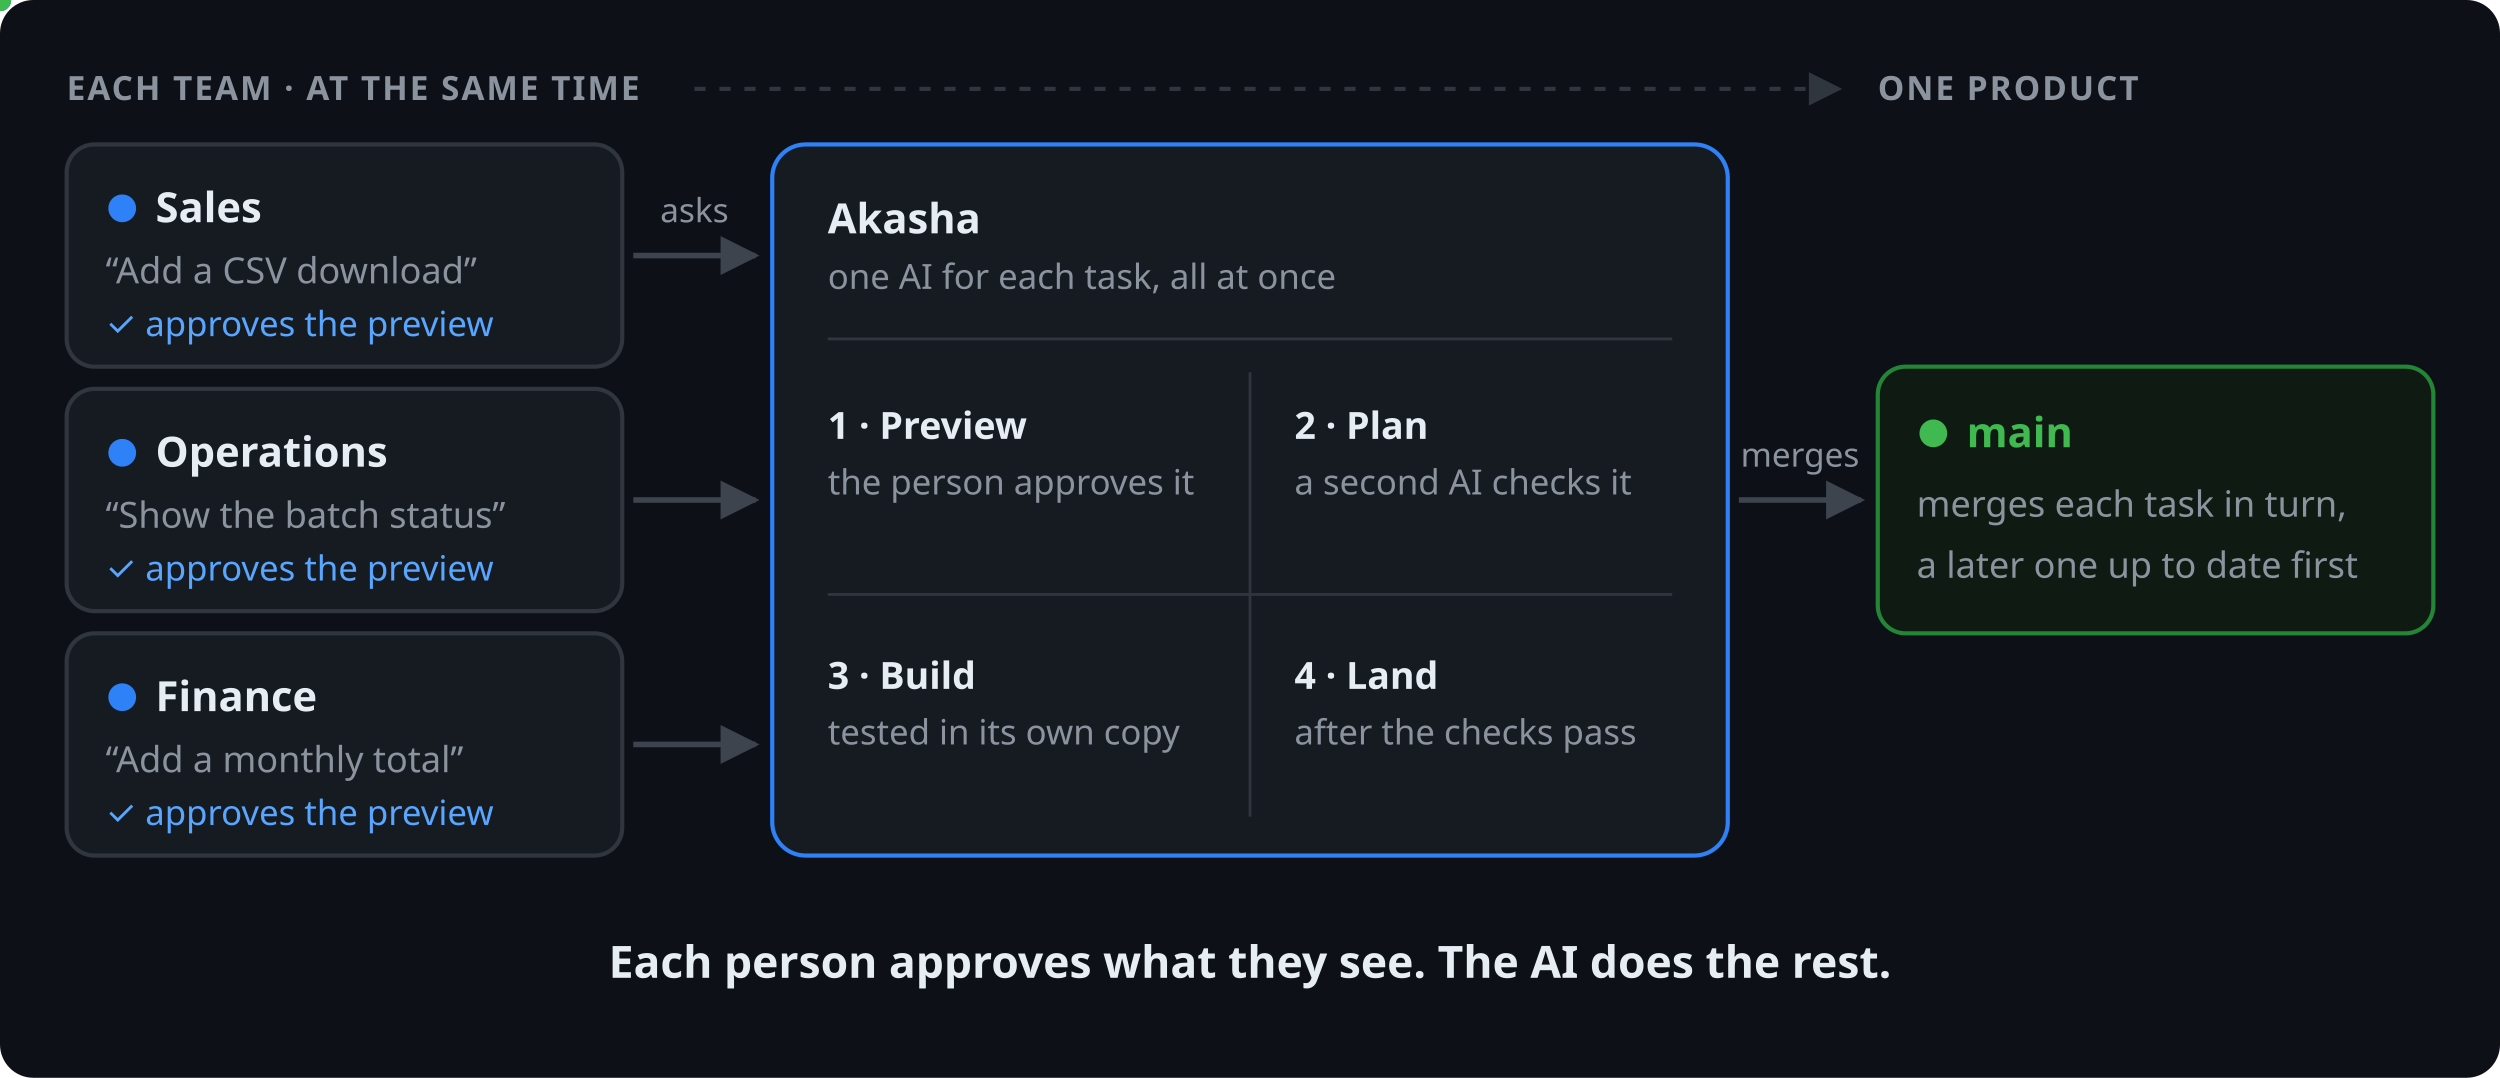
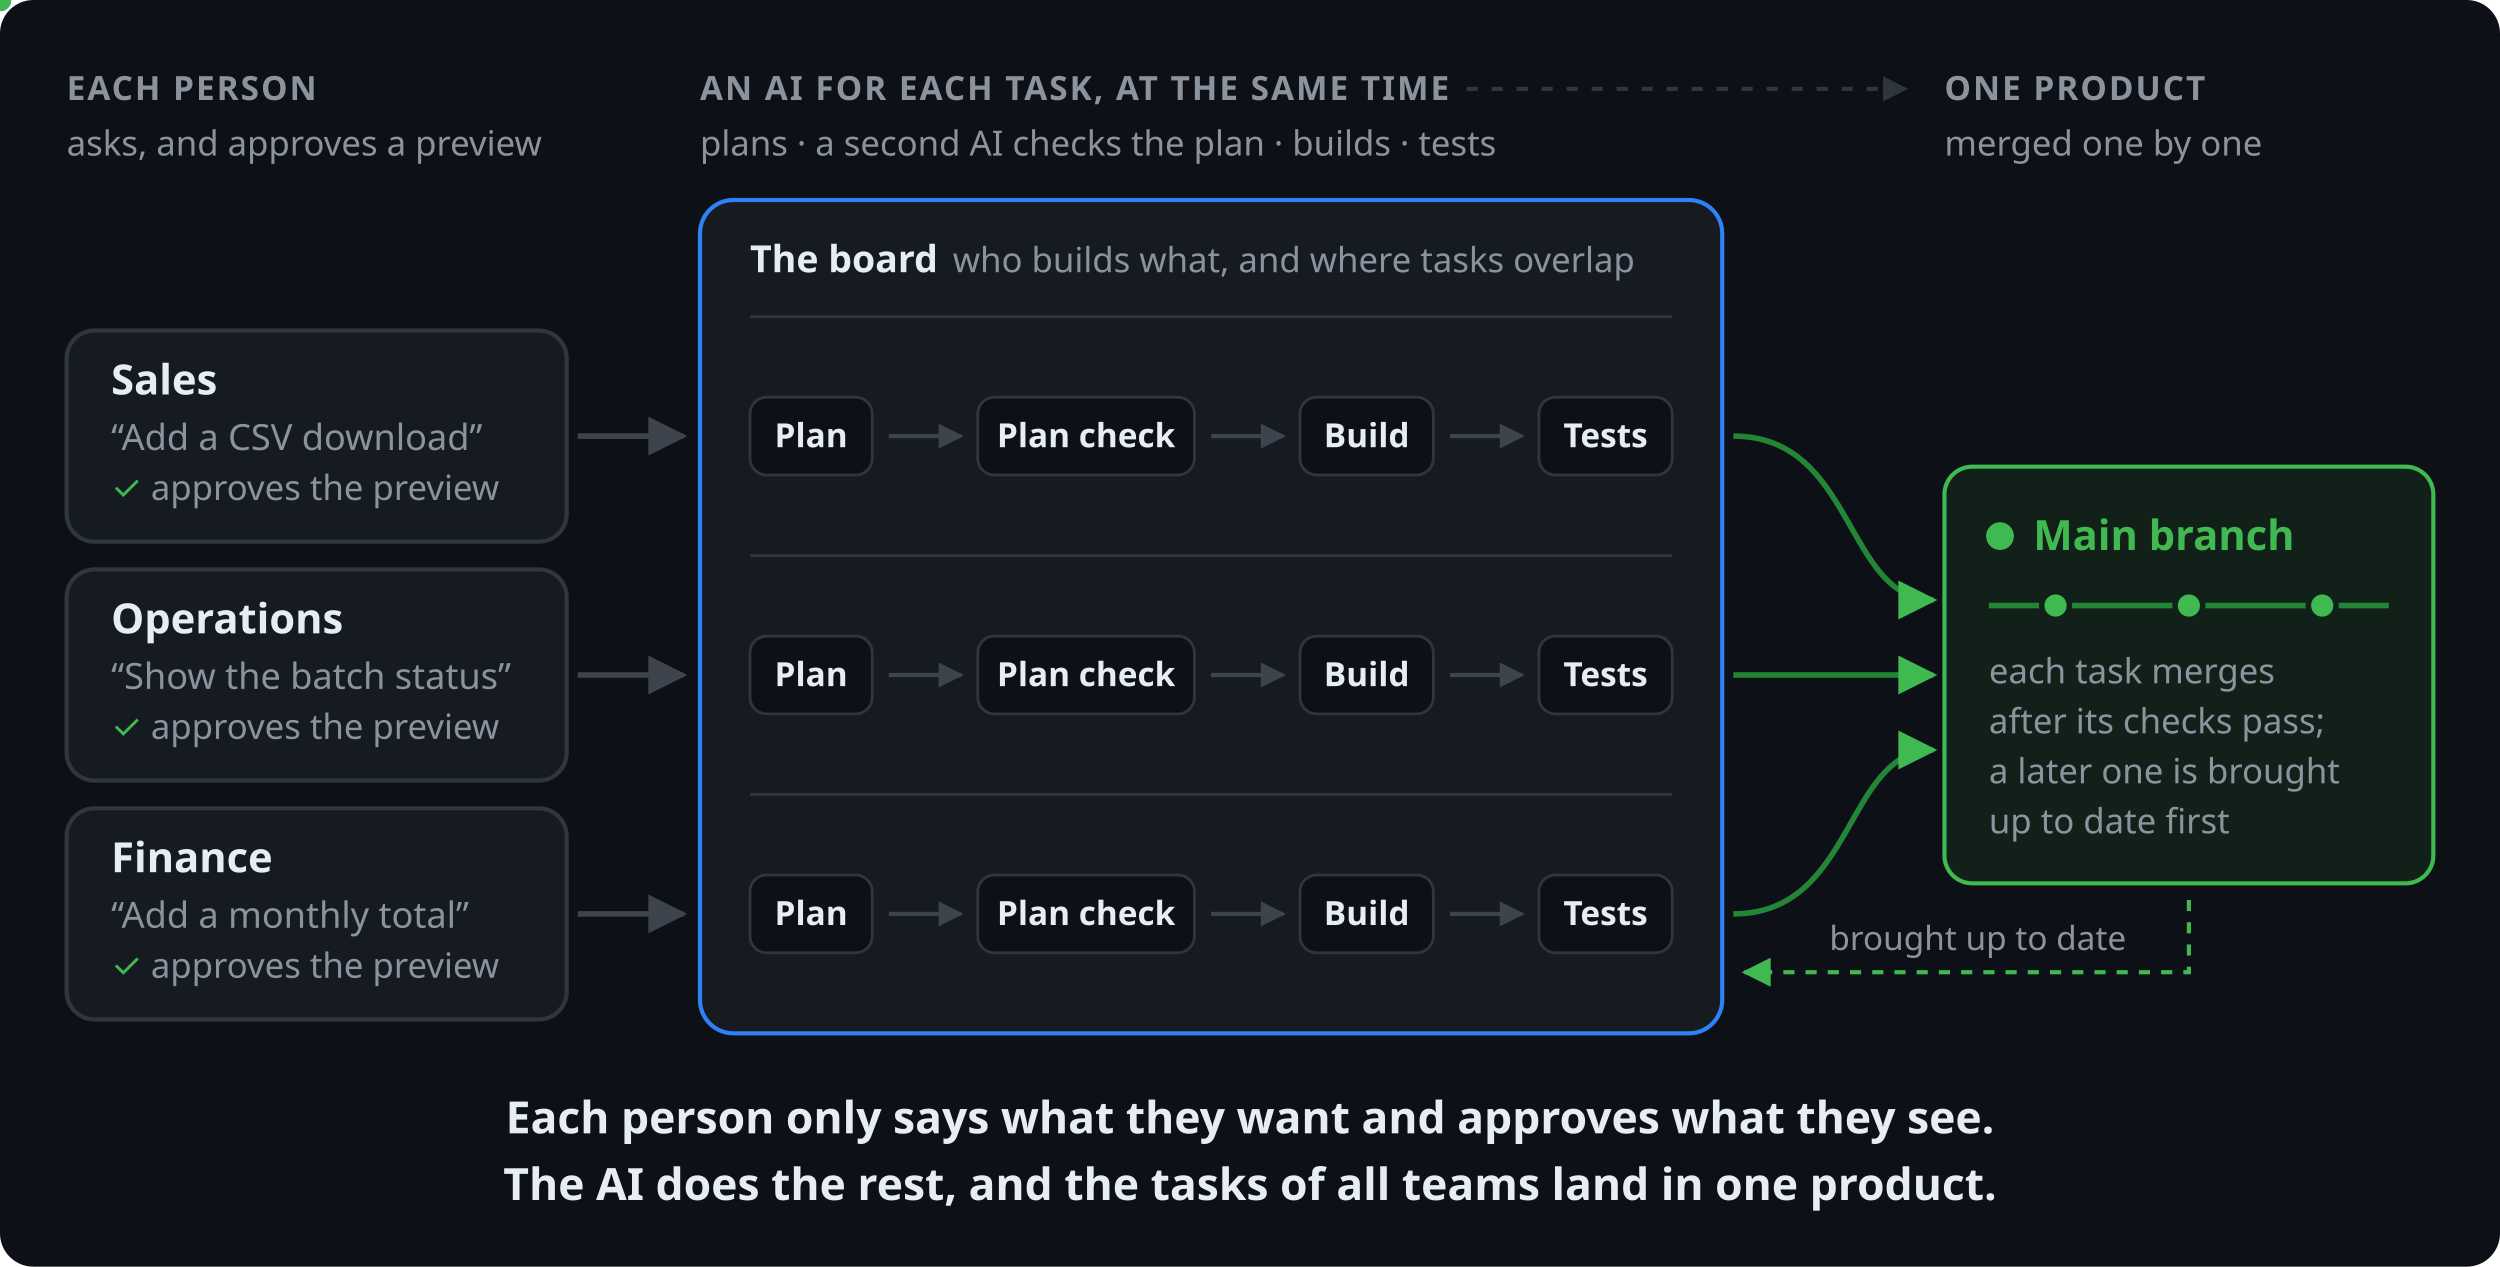
- <svg xmlns="http://www.w3.org/2000/svg" width="900" height="388" viewBox="0 0 900 388" role="img" aria-label="Several teams ask for changes at the same time, and each person approves the preview of their change. For each task, Akasha shows the preview, has a second AI check the plan, builds and tests in its own work copy, and lands the change after the checks pass. The tasks merge into one product one by one.">
+ <svg xmlns="http://www.w3.org/2000/svg" width="900" height="456" viewBox="0 0 900 456" role="img" aria-labelledby="title desc">
  <style>
- .label{font-family:-apple-system,BlinkMacSystemFont,"Segoe UI","Noto Sans","Malgun Gothic",Helvetica,Arial,sans-serif;font-size:12px;font-weight:600;letter-spacing:.06em;fill:#8b949e}
- .name{font-family:-apple-system,BlinkMacSystemFont,"Segoe UI","Noto Sans","Malgun Gothic",Helvetica,Arial,sans-serif;font-size:15px;font-weight:700;fill:#e6edf3}
- .sub{font-family:-apple-system,BlinkMacSystemFont,"Segoe UI","Noto Sans","Malgun Gothic",Helvetica,Arial,sans-serif;font-size:13px;fill:#8b949e}
- .ok{font-family:-apple-system,BlinkMacSystemFont,"Segoe UI","Noto Sans","Malgun Gothic",Helvetica,Arial,sans-serif;font-size:12.5px;fill:#58a6ff}
- .row{font-family:-apple-system,BlinkMacSystemFont,"Segoe UI","Noto Sans","Malgun Gothic",Helvetica,Arial,sans-serif;font-size:13.5px;font-weight:600;fill:#e6edf3}
- .how{font-family:-apple-system,BlinkMacSystemFont,"Segoe UI","Noto Sans","Malgun Gothic",Helvetica,Arial,sans-serif;font-size:12.5px;fill:#8b949e}
- .edge{font-family:-apple-system,BlinkMacSystemFont,"Segoe UI","Noto Sans","Malgun Gothic",Helvetica,Arial,sans-serif;font-size:12px;fill:#8b949e}
- .main{font-family:-apple-system,BlinkMacSystemFont,"Segoe UI","Noto Sans","Malgun Gothic",Helvetica,Arial,sans-serif;font-size:15px;font-weight:700;fill:#3fb950}
- .tag{font-family:-apple-system,BlinkMacSystemFont,"Segoe UI","Noto Sans","Malgun Gothic",Helvetica,Arial,sans-serif;font-size:16px;font-weight:600;fill:#e6edf3}
+ .label,.name,.sub,.ok,.row,.how,.edge,.step,.tag{font-family:-apple-system,BlinkMacSystemFont,"Segoe UI","Noto Sans","Malgun Gothic",Helvetica,Arial,sans-serif}
+ .label{font-size:12px;font-weight:600;letter-spacing:.06em;fill:#8b949e}
+ .name{font-size:15px;font-weight:700;fill:#e6edf3}
+ .name.main{fill:#3fb950}
+ .sub{font-size:13px;fill:#8b949e}
+ .ok{font-size:12.5px;fill:#8b949e}
+ .row{font-size:13.5px;font-weight:600;fill:#e6edf3}
+ .how{font-size:12.5px;fill:#8b949e}
+ .edge{font-size:12px;fill:#8b949e}
+ .step{font-size:12px;font-weight:600;fill:#e6edf3}
+ .tag{font-size:16px;font-weight:600;fill:#e6edf3}
+ .card{fill:#161b22;stroke:#30363d;stroke-width:1.5}
+ .chip{fill:#0d1117;stroke:#30363d;stroke-width:1}
@media (prefers-reduced-motion:reduce){.dot{display:none}}
</style>
  <defs>
    <marker id="head" viewBox="0 0 10 10" refX="9" refY="5" markerWidth="7" markerHeight="7" orient="auto">
      <path d="M0,0 L10,5 L0,10 z" fill="#3d444d" />
    </marker>
-     <marker id="time" viewBox="0 0 10 10" refX="9" refY="5" markerWidth="8" markerHeight="8" orient="auto">
+     <marker id="small" viewBox="0 0 10 10" refX="9" refY="5" markerWidth="6" markerHeight="6" orient="auto">
+       <path d="M0,0 L10,5 L0,10 z" fill="#3d444d" />
+     </marker>
+     <marker id="green" viewBox="0 0 10 10" refX="9" refY="5" markerWidth="7" markerHeight="7" orient="auto">
+       <path d="M0,0 L10,5 L0,10 z" fill="#3fb950" />
+     </marker>
+     <marker id="time" viewBox="0 0 10 10" refX="9" refY="5" markerWidth="6" markerHeight="6" orient="auto">
      <path d="M0,0 L10,5 L0,10 z" fill="#30363d" />
    </marker>
  </defs>
-   <rect width="900" height="388" rx="12" fill="#0d1117" />
-   <text x="24" y="36" class="label">EACH TEAM · AT THE SAME TIME</text>
-   <path d="M250,32 L662,32" stroke="#30363d" stroke-width="1.5" stroke-dasharray="4 5" marker-end="url(#time)" />
-   <text x="676" y="36" class="label">ONE PRODUCT</text>
-   <rect x="24" y="52" width="200" height="80" rx="10" fill="#161b22" stroke="#30363d" stroke-width="1.5" />
-   <circle cx="44" cy="75" r="5" fill="#2f81f7" />
-   <text x="56" y="80" class="name">Sales</text>
-   <text x="38" y="102" class="sub">“Add a CSV download”</text>
-   <text x="38" y="121" class="ok">✓ approves the preview</text>
-   <rect x="24" y="140" width="200" height="80" rx="10" fill="#161b22" stroke="#30363d" stroke-width="1.5" />
-   <circle cx="44" cy="163" r="5" fill="#2f81f7" />
-   <text x="56" y="168" class="name">Operations</text>
-   <text x="38" y="190" class="sub">“Show the batch status”</text>
-   <text x="38" y="209" class="ok">✓ approves the preview</text>
-   <rect x="24" y="228" width="200" height="80" rx="10" fill="#161b22" stroke="#30363d" stroke-width="1.5" />
-   <circle cx="44" cy="251" r="5" fill="#2f81f7" />
-   <text x="56" y="256" class="name">Finance</text>
-   <text x="38" y="278" class="sub">“Add a monthly total”</text>
-   <text x="38" y="297" class="ok">✓ approves the preview</text>
-   <rect x="278" y="52" width="344" height="256" rx="12" fill="#161b22" stroke="#2f81f7" stroke-width="1.5" />
-   <text x="298" y="84" class="name">Akasha</text>
-   <text x="298" y="104" class="how">one AI for each task, all at once</text>
-   <path d="M298,122 L602,122 M450,134 L450,294 M298,214 L602,214" stroke="#30363d" stroke-width="1" />
-   <text x="298" y="158" class="row">1 · Preview</text>
-   <text x="298" y="178" class="how">the person approves it</text>
-   <text x="466" y="158" class="row">2 · Plan</text>
-   <text x="466" y="178" class="how">a second AI checks it</text>
-   <text x="298" y="248" class="row">3 · Build</text>
-   <text x="298" y="268" class="how">tested in its own copy</text>
-   <text x="466" y="248" class="row">4 · Land</text>
-   <text x="466" y="268" class="how">after the checks pass</text>
-   <rect x="676" y="132" width="200" height="96" rx="10" fill="#0f1a13" stroke="#238636" stroke-width="1.5" />
-   <circle cx="696" cy="156" r="5" fill="#3fb950" />
-   <text x="708" y="161" class="main">main</text>
-   <text x="690" y="186" class="sub">merges each task in turn,</text>
-   <text x="690" y="208" class="sub">a later one up to date first</text>
-   <path d="M228,92 L272,92" stroke="#3d444d" stroke-width="2" fill="none" marker-end="url(#head)" />
+   <rect width="900" height="456" rx="12" fill="#0d1117" />
+   <text x="24" y="36" class="label">EACH PERSON</text>
+   <text x="24" y="56" class="how">asks, and approves a preview</text>
+   <text x="252" y="36" class="label">AN AI FOR EACH TASK, AT THE SAME TIME</text>
+   <text x="252" y="56" class="how">plans · a second AI checks the plan · builds · tests</text>
+   <path d="M528,32 L686,32" stroke="#30363d" stroke-width="1.5" stroke-dasharray="4 5" fill="none" marker-end="url(#time)" />
+   <text x="700" y="36" class="label">ONE PRODUCT</text>
+   <text x="700" y="56" class="how">merged one by one</text>
+   <rect x="24" y="119" width="180" height="76" rx="10" class="card" />
+   <text x="40" y="142" class="name">Sales</text>
+   <text x="40" y="162" class="sub">“Add a CSV download”</text>
+   <text x="40" y="180" class="ok">
+     <tspan fill="#3fb950">✓</tspan> approves the preview</text>
+   <rect x="24" y="205" width="180" height="76" rx="10" class="card" />
+   <text x="40" y="228" class="name">Operations</text>
+   <text x="40" y="248" class="sub">“Show the batch status”</text>
+   <text x="40" y="266" class="ok">
+     <tspan fill="#3fb950">✓</tspan> approves the preview</text>
+   <rect x="24" y="291" width="180" height="76" rx="10" class="card" />
+   <text x="40" y="314" class="name">Finance</text>
+   <text x="40" y="334" class="sub">“Add a monthly total”</text>
+   <text x="40" y="352" class="ok">
+     <tspan fill="#3fb950">✓</tspan> approves the preview</text>
+   <rect x="252" y="72" width="368" height="300" rx="12" fill="#161b22" stroke="#2f81f7" stroke-width="1.5" />
+   <text x="270" y="98" class="row">The board</text>
+   <text x="343" y="98" class="how">who builds what, and where tasks overlap</text>
+   <path d="M270,114 L602,114 M270,200 L602,200 M270,286 L602,286" stroke="#30363d" stroke-width="1" />
+   <g>
+     <rect x="270" y="143" width="44" height="28" rx="6" class="chip" />
+     <text x="292" y="161" text-anchor="middle" class="step">Plan</text>
+     <rect x="352" y="143" width="78" height="28" rx="6" class="chip" />
+     <text x="391" y="161" text-anchor="middle" class="step">Plan check</text>
+     <rect x="468" y="143" width="48" height="28" rx="6" class="chip" />
+     <text x="492" y="161" text-anchor="middle" class="step">Build</text>
+     <rect x="554" y="143" width="48" height="28" rx="6" class="chip" />
+     <text x="578" y="161" text-anchor="middle" class="step">Tests</text>
+     <rect x="270" y="229" width="44" height="28" rx="6" class="chip" />
+     <text x="292" y="247" text-anchor="middle" class="step">Plan</text>
+     <rect x="352" y="229" width="78" height="28" rx="6" class="chip" />
+     <text x="391" y="247" text-anchor="middle" class="step">Plan check</text>
+     <rect x="468" y="229" width="48" height="28" rx="6" class="chip" />
+     <text x="492" y="247" text-anchor="middle" class="step">Build</text>
+     <rect x="554" y="229" width="48" height="28" rx="6" class="chip" />
+     <text x="578" y="247" text-anchor="middle" class="step">Tests</text>
+     <rect x="270" y="315" width="44" height="28" rx="6" class="chip" />
+     <text x="292" y="333" text-anchor="middle" class="step">Plan</text>
+     <rect x="352" y="315" width="78" height="28" rx="6" class="chip" />
+     <text x="391" y="333" text-anchor="middle" class="step">Plan check</text>
+     <rect x="468" y="315" width="48" height="28" rx="6" class="chip" />
+     <text x="492" y="333" text-anchor="middle" class="step">Build</text>
+     <rect x="554" y="315" width="48" height="28" rx="6" class="chip" />
+     <text x="578" y="333" text-anchor="middle" class="step">Tests</text>
+   </g>
+   <g stroke="#3d444d" stroke-width="1.5" fill="none" marker-end="url(#small)">
+     <path d="M320,157 L346,157" />
+     <path d="M436,157 L462,157" />
+     <path d="M522,157 L548,157" />
+     <path d="M320,243 L346,243" />
+     <path d="M436,243 L462,243" />
+     <path d="M522,243 L548,243" />
+     <path d="M320,329 L346,329" />
+     <path d="M436,329 L462,329" />
+     <path d="M522,329 L548,329" />
+   </g>
+   <path d="M208,157 L246,157" stroke="#3d444d" stroke-width="2" fill="none" marker-end="url(#head)" />
  <circle r="4" fill="#2f81f7" class="dot">
-     <animateMotion dur="2s" begin="0s" repeatCount="indefinite" path="M228,92 L272,92" />
+     <animateMotion dur="2s" begin="0s" repeatCount="indefinite" path="M208,157 L246,157" />
  </circle>
-   <path d="M228,180 L272,180" stroke="#3d444d" stroke-width="2" fill="none" marker-end="url(#head)" />
+   <path d="M208,243 L246,243" stroke="#3d444d" stroke-width="2" fill="none" marker-end="url(#head)" />
  <circle r="4" fill="#2f81f7" class="dot">
-     <animateMotion dur="2s" begin="-0.7s" repeatCount="indefinite" path="M228,180 L272,180" />
+     <animateMotion dur="2s" begin="-0.7s" repeatCount="indefinite" path="M208,243 L246,243" />
  </circle>
-   <path d="M228,268 L272,268" stroke="#3d444d" stroke-width="2" fill="none" marker-end="url(#head)" />
+   <path d="M208,329 L246,329" stroke="#3d444d" stroke-width="2" fill="none" marker-end="url(#head)" />
  <circle r="4" fill="#2f81f7" class="dot">
-     <animateMotion dur="2s" begin="-1.4s" repeatCount="indefinite" path="M228,268 L272,268" />
+     <animateMotion dur="2s" begin="-1.4s" repeatCount="indefinite" path="M208,329 L246,329" />
  </circle>
-   <path d="M626,180 L670,180" stroke="#3d444d" stroke-width="2" fill="none" marker-end="url(#head)" />
+   <g stroke="#238636" stroke-width="2" fill="none" marker-end="url(#green)">
+     <path d="M624,157 C668,157 664,216 696,216" />
+     <path d="M624,243 L696,243" />
+     <path d="M624,329 C668,329 664,270 696,270" />
+   </g>
+   <path d="M788,324 L788,350 L628,350" stroke="#3fb950" stroke-width="1.5" stroke-dasharray="4 4" fill="none" marker-end="url(#green)" />
+   <text x="712" y="342" text-anchor="middle" class="edge">brought up to date</text>
+   <rect x="700" y="168" width="176" height="150" rx="10" fill="#112119" stroke="#3fb950" stroke-width="1.5" />
+   <circle cx="720" cy="193" r="5" fill="#3fb950" />
+   <text x="732" y="198" class="name main">Main branch</text>
+   <path d="M716,218 L860,218" stroke="#238636" stroke-width="2" />
+   <circle cx="740" cy="218" r="5" fill="#3fb950" stroke="#112119" stroke-width="2" />
+   <circle cx="788" cy="218" r="5" fill="#3fb950" stroke="#112119" stroke-width="2" />
+   <circle cx="836" cy="218" r="5" fill="#3fb950" stroke="#112119" stroke-width="2" />
+   <text x="716" y="246" class="how">each task merges</text>
+   <text x="716" y="264" class="how">after its checks pass;</text>
+   <text x="716" y="282" class="how">a later one is brought</text>
+   <text x="716" y="300" class="how">up to date first</text>
  <circle r="4" fill="#3fb950" class="dot">
-     <animateMotion dur="2s" begin="-1s" repeatCount="indefinite" path="M626,180 L670,180" />
+     <animateMotion dur="6s" begin="0s" repeatCount="indefinite" keyPoints="0;1;1" keyTimes="0;0.17;1" calcMode="linear" path="M624,157 C668,157 664,216 696,216" />
+     <animate attributeName="opacity" values="1;0" keyTimes="0;0.17" calcMode="discrete" dur="6s" begin="0s" repeatCount="indefinite" />
  </circle>
-   <text x="250" y="80" text-anchor="middle" class="edge">asks</text>
-   <text x="648" y="168" text-anchor="middle" class="edge">merges</text>
-   <text x="450" y="352" text-anchor="middle" class="tag">Each person approves what they see. The AI does the rest.</text>
+   <circle r="4" fill="#3fb950" opacity="0" class="dot">
+     <animateMotion dur="6s" begin="1.5s" repeatCount="indefinite" keyPoints="0;1;1" keyTimes="0;0.17;1" calcMode="linear" path="M624,243 L696,243" />
+     <animate attributeName="opacity" values="1;0" keyTimes="0;0.17" calcMode="discrete" dur="6s" begin="1.5s" repeatCount="indefinite" />
+   </circle>
+   <circle r="4" fill="#3fb950" opacity="0" class="dot">
+     <animateMotion dur="6s" begin="3s" repeatCount="indefinite" keyPoints="0;1;1" keyTimes="0;0.17;1" calcMode="linear" path="M788,324 L788,350 L628,350" />
+     <animate attributeName="opacity" values="1;0" keyTimes="0;0.17" calcMode="discrete" dur="6s" begin="3s" repeatCount="indefinite" />
+   </circle>
+   <circle r="4" fill="#3fb950" opacity="0" class="dot">
+     <animateMotion dur="6s" begin="4.5s" repeatCount="indefinite" keyPoints="0;1;1" keyTimes="0;0.17;1" calcMode="linear" path="M624,329 C668,329 664,270 696,270" />
+     <animate attributeName="opacity" values="1;0" keyTimes="0;0.17" calcMode="discrete" dur="6s" begin="4.5s" repeatCount="indefinite" />
+   </circle>
+   <circle cx="740" cy="218" r="5" fill="none" stroke="#3fb950" stroke-width="2" opacity="0" class="dot">
+     <animate attributeName="r" values="5;12;12" keyTimes="0;0.12;1" dur="6s" begin="1s" repeatCount="indefinite" />
+     <animate attributeName="opacity" values="0.9;0;0" keyTimes="0;0.12;1" dur="6s" begin="1s" repeatCount="indefinite" />
+   </circle>
+   <circle cx="788" cy="218" r="5" fill="none" stroke="#3fb950" stroke-width="2" opacity="0" class="dot">
+     <animate attributeName="r" values="5;12;12" keyTimes="0;0.12;1" dur="6s" begin="2.5s" repeatCount="indefinite" />
+     <animate attributeName="opacity" values="0.9;0;0" keyTimes="0;0.12;1" dur="6s" begin="2.5s" repeatCount="indefinite" />
+   </circle>
+   <circle cx="836" cy="218" r="5" fill="none" stroke="#3fb950" stroke-width="2" opacity="0" class="dot">
+     <animate attributeName="r" values="5;12;12" keyTimes="0;0.12;1" dur="6s" begin="5.5s" repeatCount="indefinite" />
+     <animate attributeName="opacity" values="0.9;0;0" keyTimes="0;0.12;1" dur="6s" begin="5.5s" repeatCount="indefinite" />
+   </circle>
+   <text x="450" y="408" text-anchor="middle" class="tag">Each person only says what they want and approves what they see.</text>
+   <text x="450" y="432" text-anchor="middle" class="tag">The AI does the rest, and the tasks of all teams land in one product.</text>
</svg>
